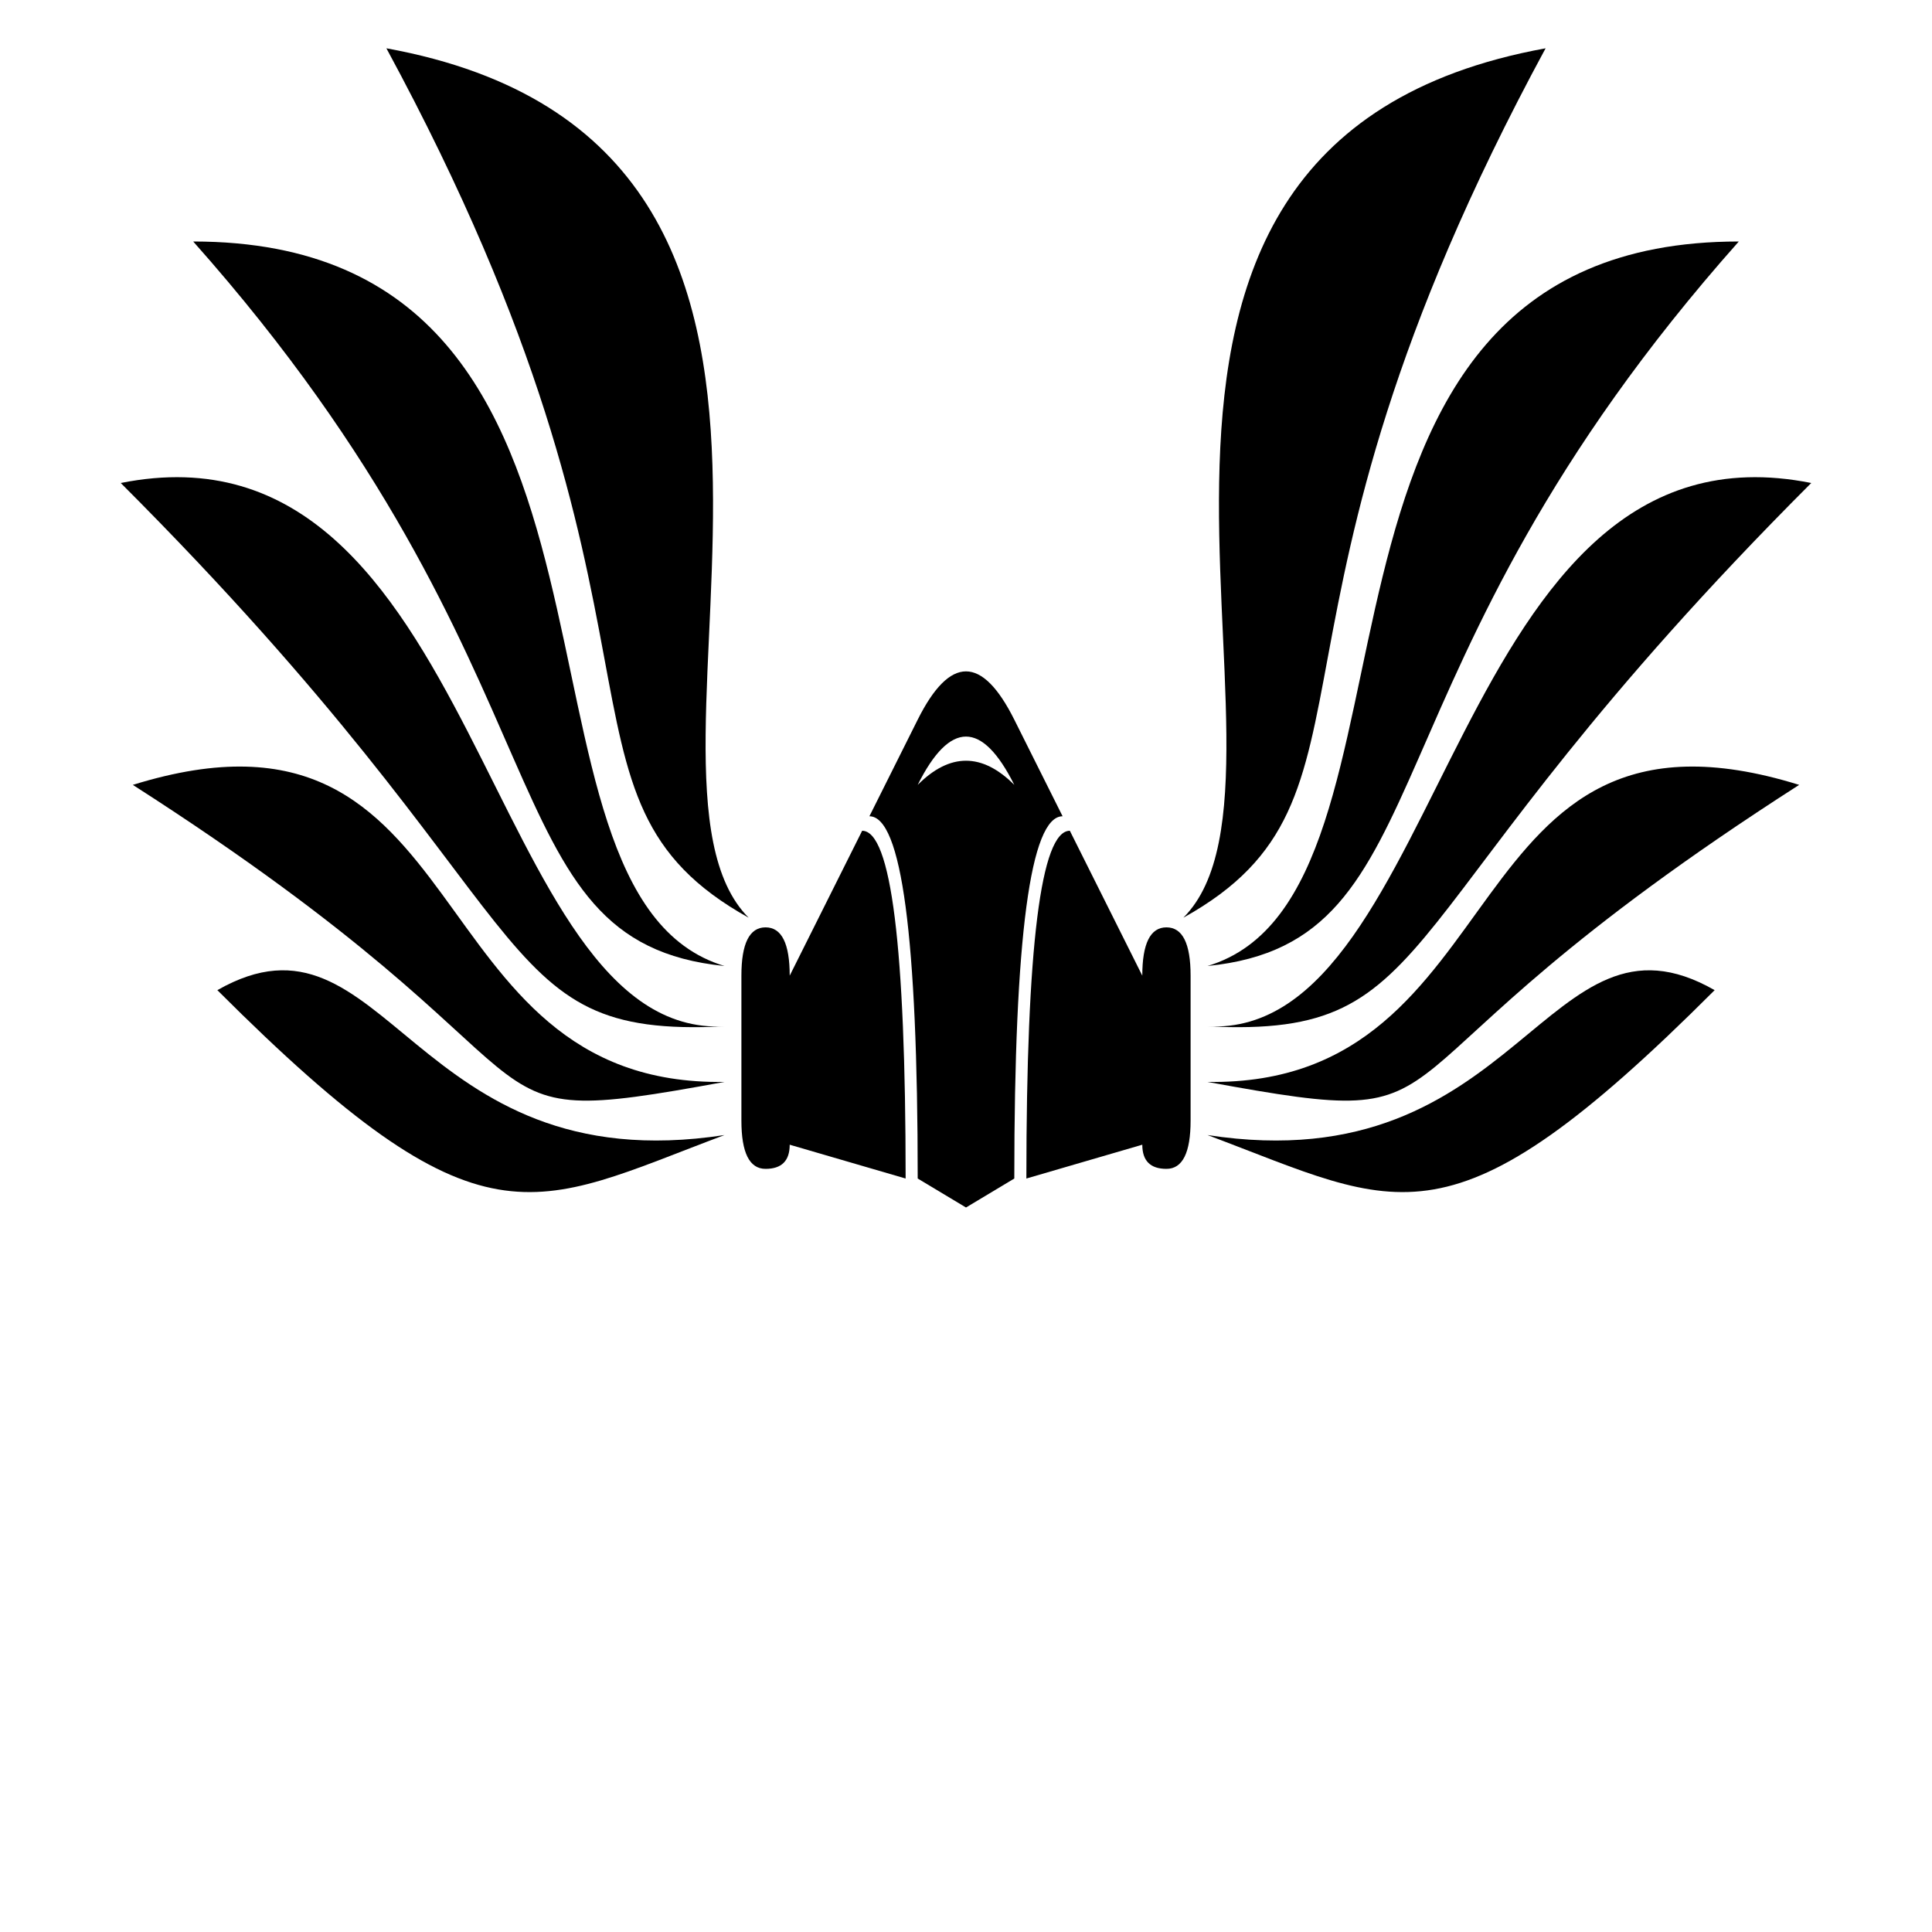
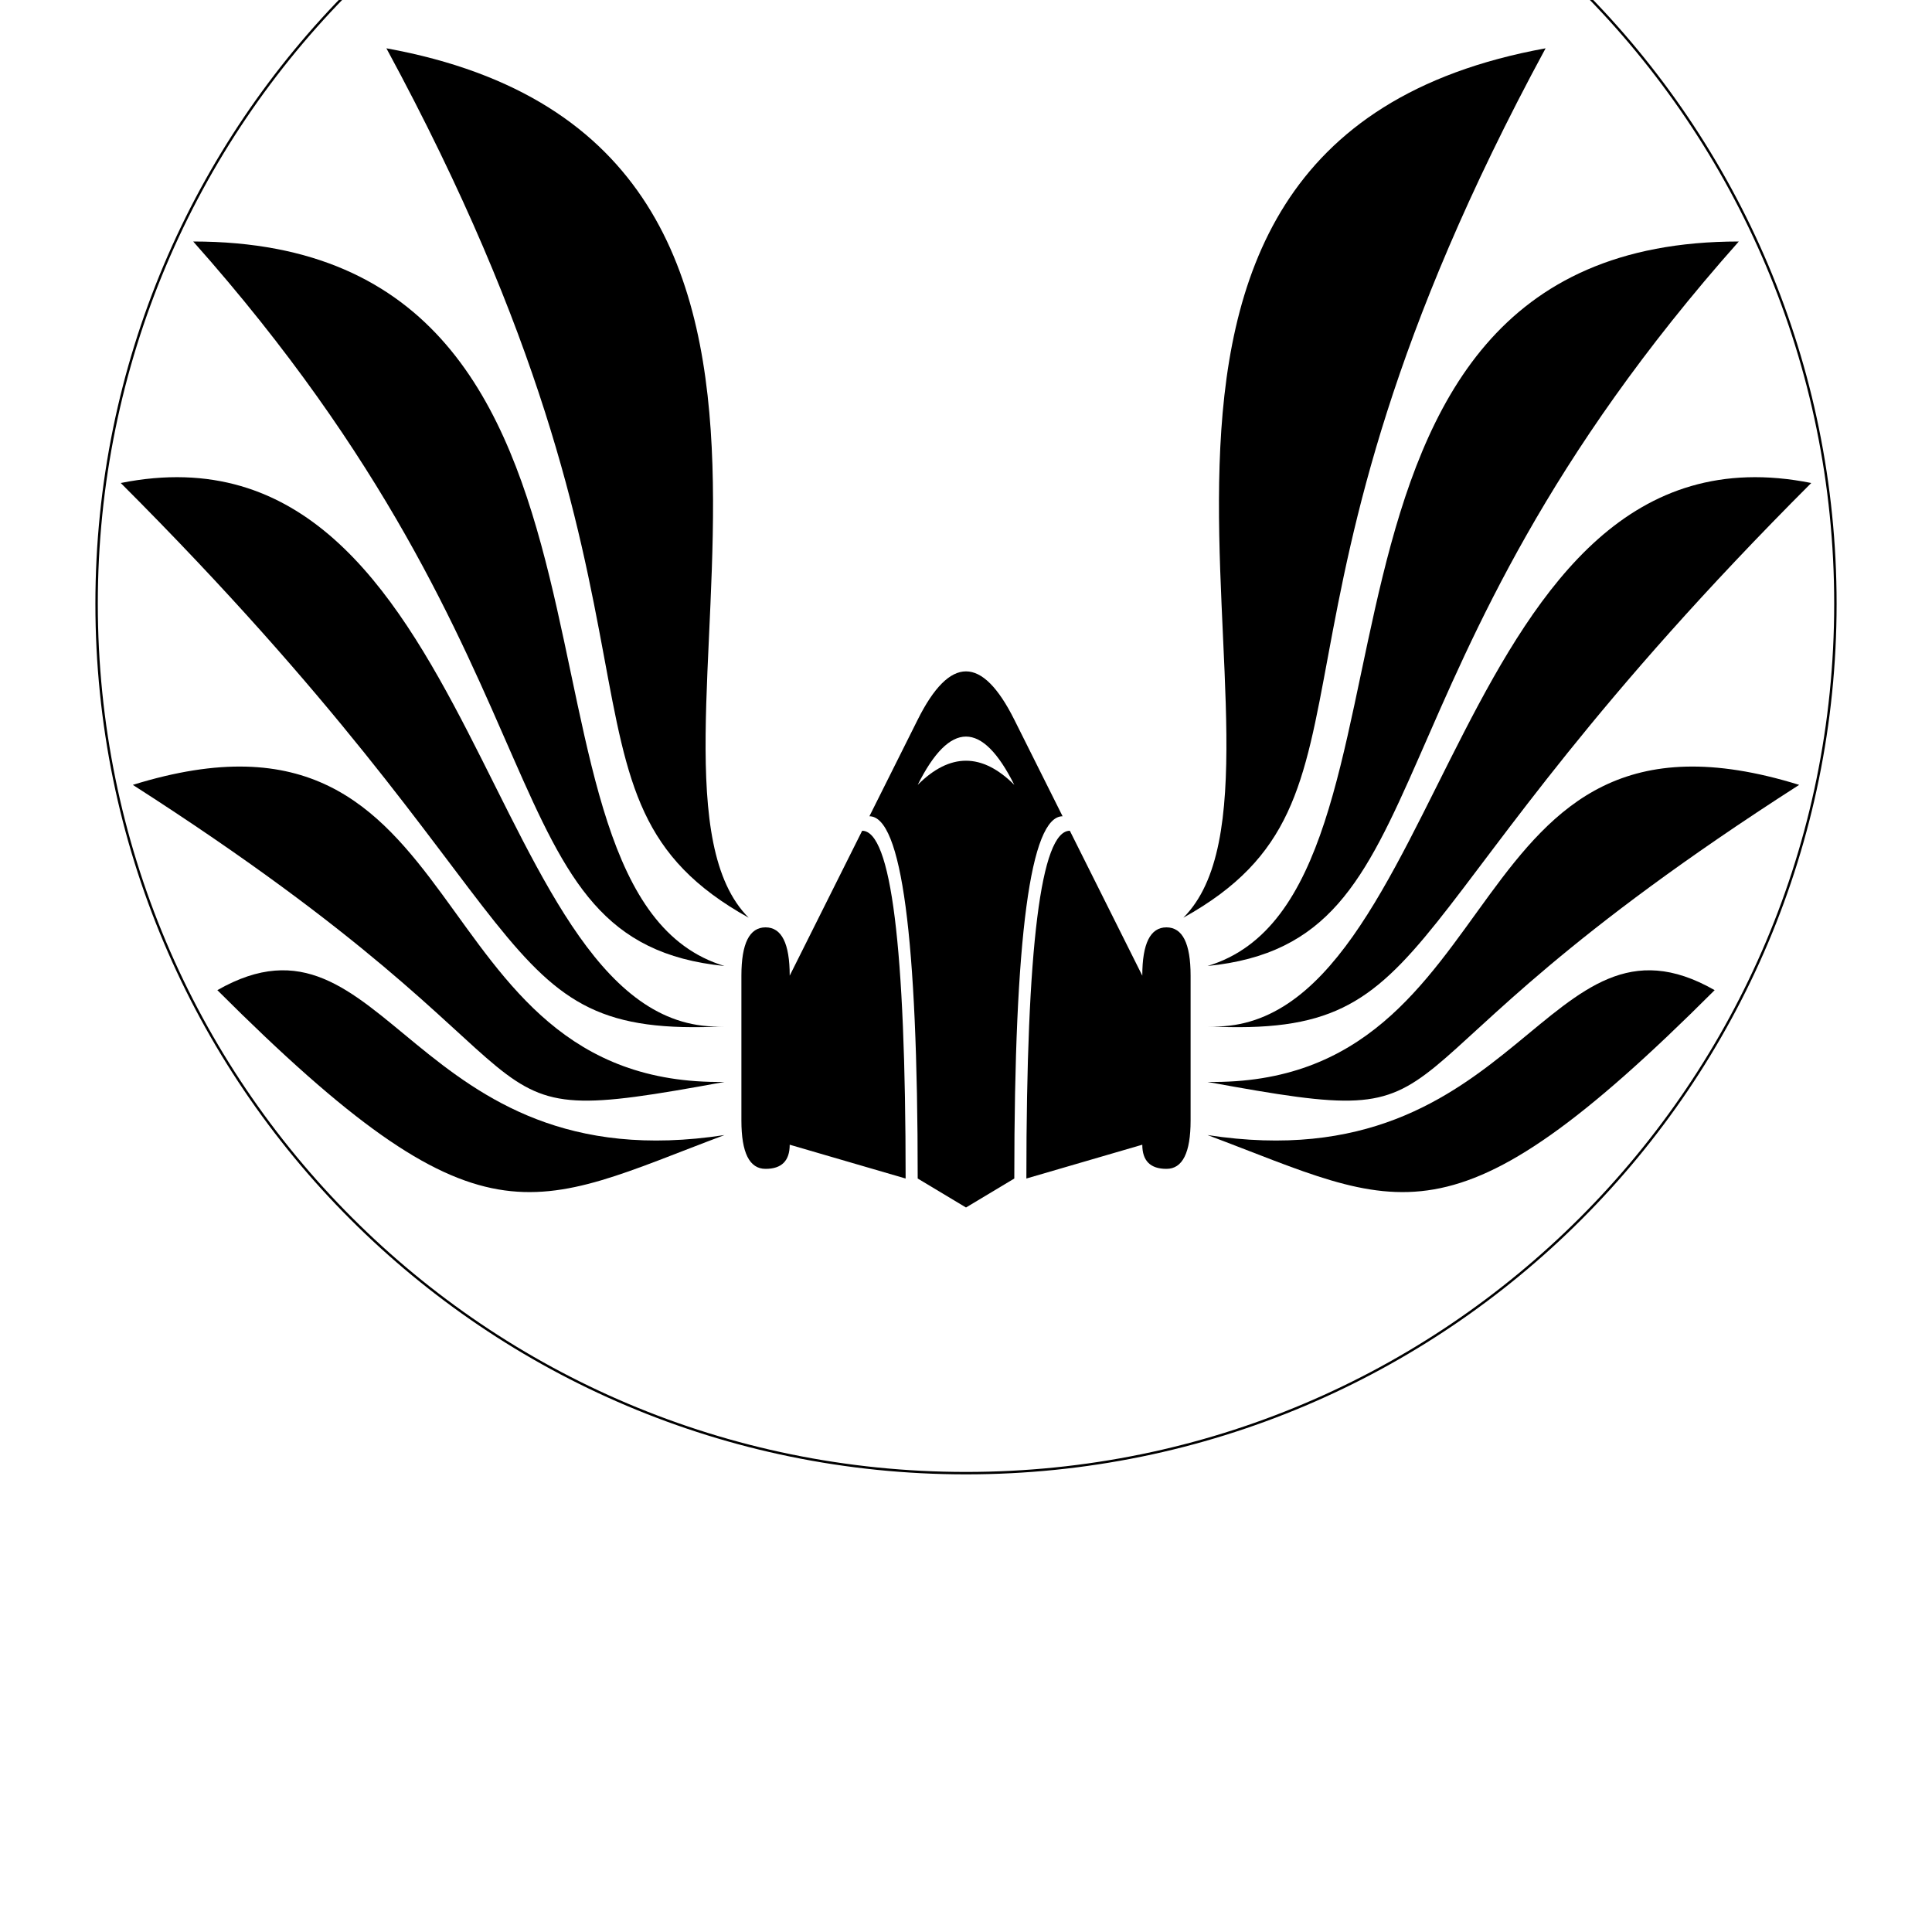
<svg xmlns="http://www.w3.org/2000/svg" viewBox="-400 -400 800 800">
+   <circle cx="0" cy="-150" r="360" stroke="black" fill="none" />
  <path id="center" fill-rule="evenodd" transform="scale(1 -1)" d="     M 0 -100     l -20 12     q 0 150 -20 150     l 20 40     q 20 40 40 0     l 20 -40     q -20 0 -20 -150     Z     m -20 175     q 20 20 40 0     q -20 40 -40 0     Z   " />
  <path id="leftWing" transform="scale(1 -1)" d="     M -25 -88     q 0 144 -18 144     l -30 -60     q 0 20 -10 20     q -10 0 -10 -20     l 0 -60     q 0 -20 10 -20     q 10 0 10 10     Z   " />
  <g id="leftFeathers">
    <path d="       M -90 -20       C -180 -70 -110 -140 -240 -380       C -20 -340 -150 -80 -90 -20       Z     " />
    <path d="       M -100 0       C -200 -10 -160 -120 -320 -300       C -120 -300 -200 -30 -100 0       Z     " />
    <path d="       M -100 25       C -200 30 -170 -20 -350 -200       C -200 -230 -200 30 -100 25       Z     " />
    <path d="       M -100 48       C -220 70 -150 50 -345 -75       C -200 -120 -230 50 -100 48       Z     " />
    <path d="       M -100 70       C -180 100 -200 120 -310 10       C -240 -30 -230 90 -100 70        Z     " />
  </g>
  <use href="#leftWing" transform="scale(-1 1)" />
  <use href="#leftFeathers" transform="scale(-1 1)" />
</svg>
